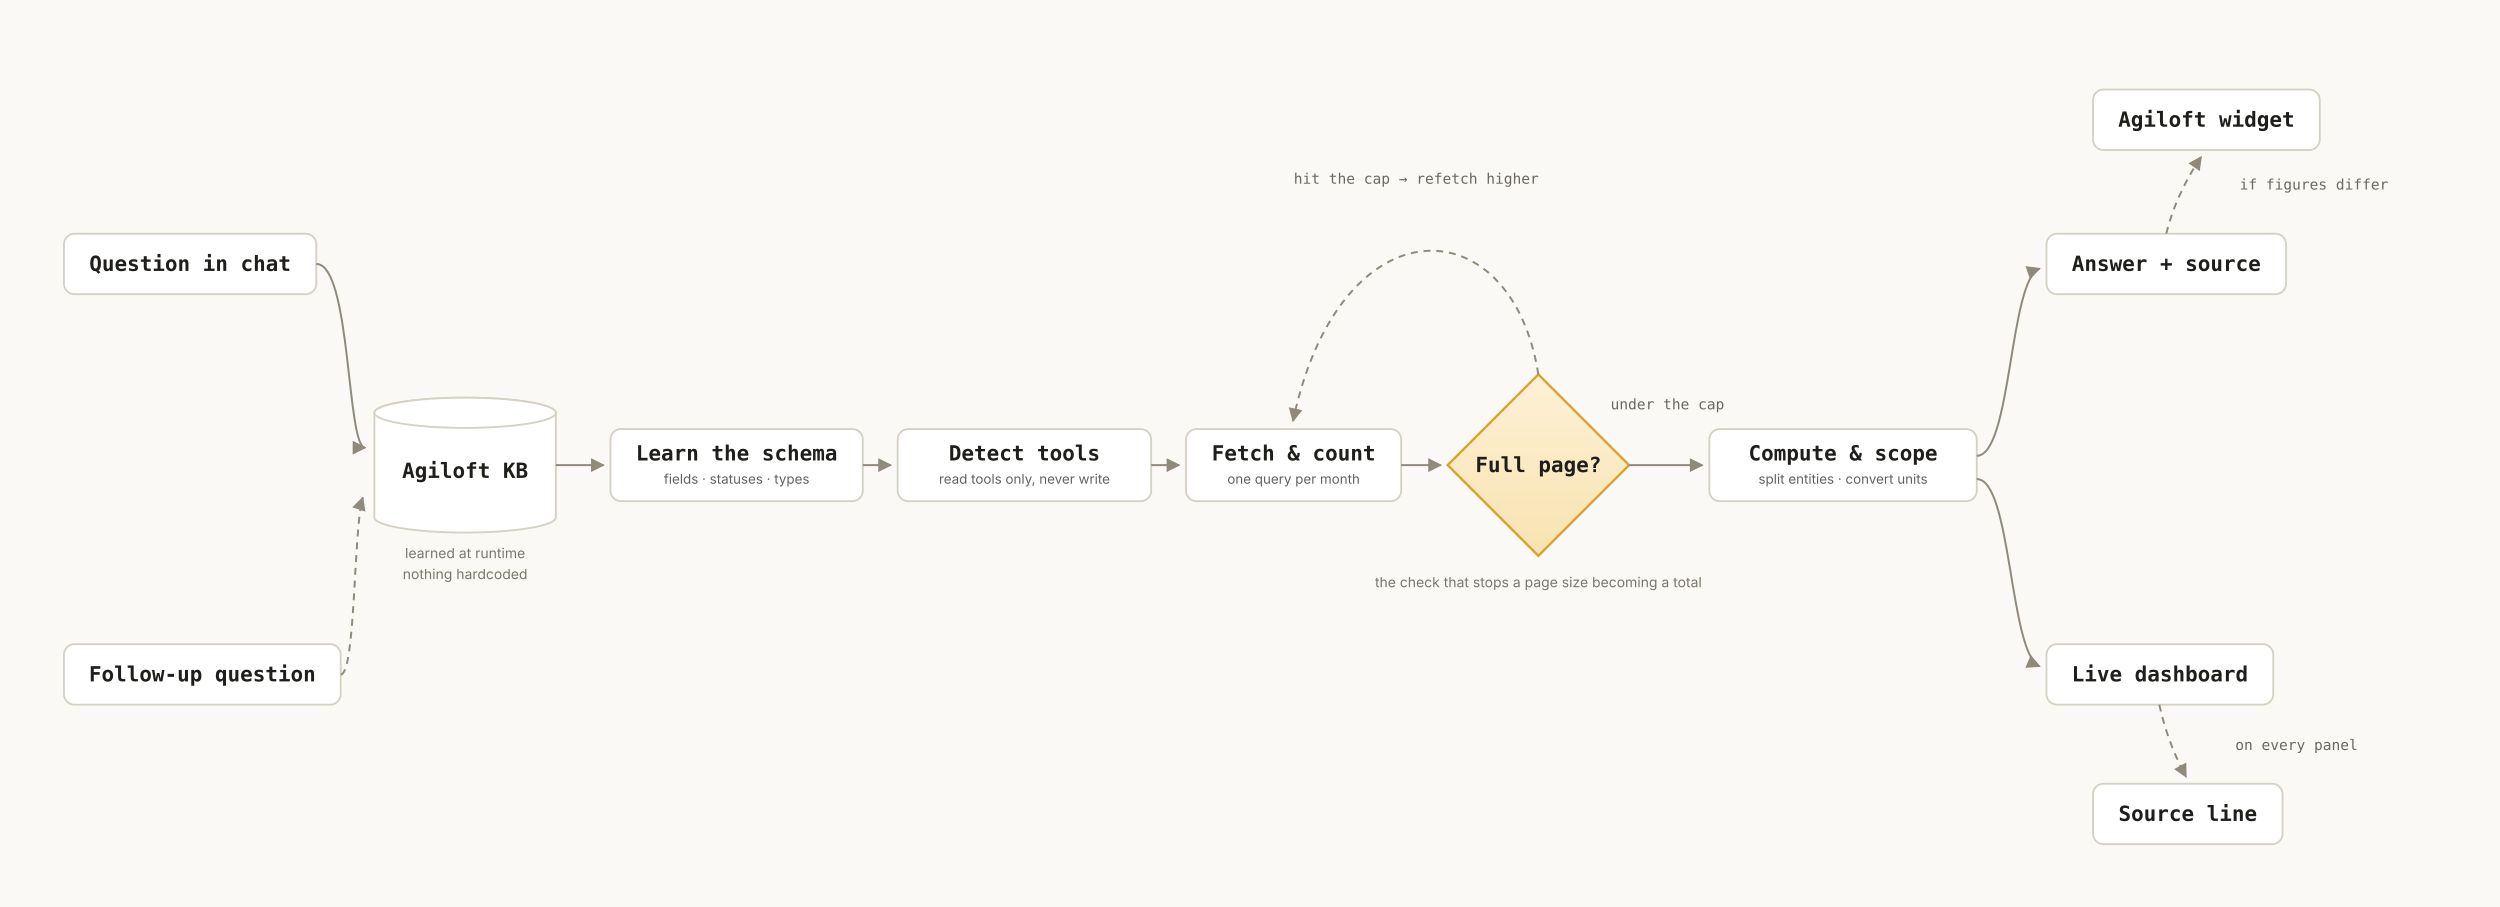
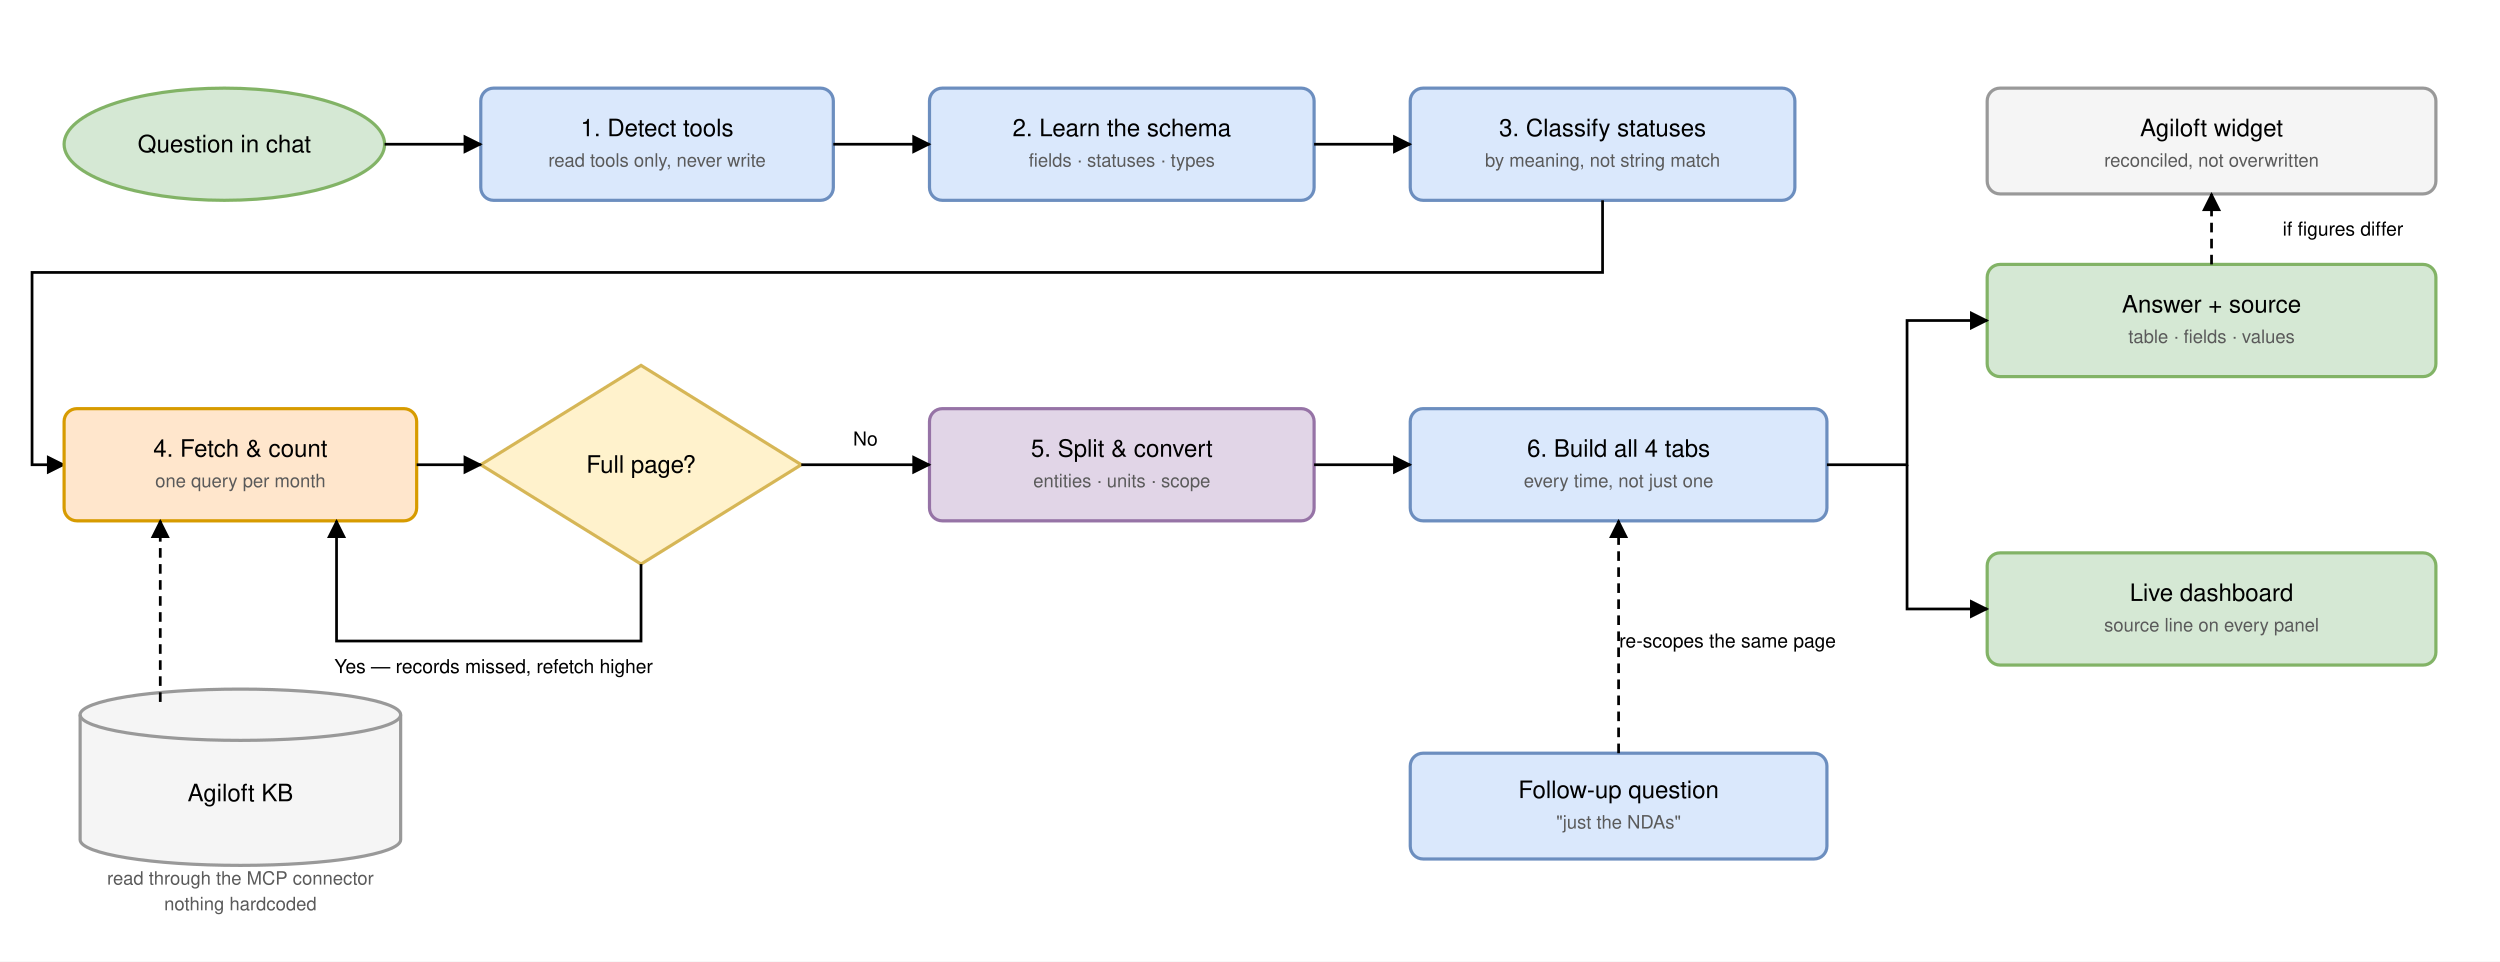
- <svg xmlns="http://www.w3.org/2000/svg" viewBox="0 0 2150 780" width="2150" height="780" font-family="'JetBrains Mono','SF Mono',Menlo,Consolas,monospace">
+ <svg xmlns="http://www.w3.org/2000/svg" viewBox="0 0 1560 600" width="1560" height="600" font-family="Helvetica,Arial,sans-serif">
  <defs>
-     <marker id="a" viewBox="0 0 10 10" refX="9" refY="5" markerWidth="7" markerHeight="7" orient="auto-start-reverse">
-       <path d="M0 0 L10 5 L0 10 z" fill="#8f8a7c" />
+     <marker id="arw" viewBox="0 0 10 10" refX="9" refY="5" markerWidth="7" markerHeight="7" orient="auto-start-reverse">
+       <path d="M0 0 L10 5 L0 10 z" fill="#000" />
    </marker>
-     <linearGradient id="amber" x1="0" y1="0" x2="0" y2="1">
-       <stop offset="0" stop-color="#fdf1d6" />
-       <stop offset="1" stop-color="#f8e3b0" />
-     </linearGradient>
    <style>
-       .box   { fill:#ffffff; stroke:#d5d1c4; stroke-width:1.6; rx:9; ry:9; }
-       .t     { fill:#1f1e1b; font-size:18px; font-weight:700; text-anchor:middle; }
-       .sub   { fill:#63605a; font-size:11.5px; font-weight:400; text-anchor:middle;
-                font-family:system-ui,-apple-system,'Segoe UI',sans-serif; }
-       .cap   { fill:#7a766c; font-size:12px; text-anchor:middle;
-                font-family:system-ui,-apple-system,'Segoe UI',sans-serif; }
-       .el    { fill:#6b6760; font-size:12.5px; text-anchor:middle; }
-       .edge  { stroke:#8f8a7c; stroke-width:1.7; fill:none; marker-end:url(#a); }
-       .dash  { stroke-dasharray:6 5; }
+       .n    { stroke-width:2; rx:8; ry:8; }
+       .cap  { stroke-width:2; }
+       .blue { fill:#dae8fc; stroke:#6c8ebf; }
+       .grn  { fill:#d5e8d4; stroke:#82b366; }
+       .org  { fill:#ffe6cc; stroke:#d79b00; }
+       .yel  { fill:#fff2cc; stroke:#d6b656; }
+       .pur  { fill:#e1d5e7; stroke:#9673a6; }
+       .gry  { fill:#f5f5f5; stroke:#999; }
+       .t    { fill:#000; font-size:15px; text-anchor:middle; }
+       .s    { fill:#5a5a5a; font-size:11.5px; text-anchor:middle; }
+       .e    { stroke:#000; stroke-width:1.7; fill:none; marker-end:url(#arw); }
+       .d    { stroke-dasharray:6 4; }
+       .lbl  { fill:#000; font-size:12px; text-anchor:middle; }
    </style>
  </defs>
-   <rect width="2150" height="780" fill="#faf9f5" />
-   <rect class="box" x="55" y="201" width="217" height="52" />
-   <text class="t" x="163.5" y="233">Question in chat</text>
-   <rect class="box" x="55" y="554" width="238" height="52" />
-   <text class="t" x="174" y="586">Follow-up question</text>
-   <path d="M322 355 A78 13 0 0 1 478 355 L478 445 A78 13 0 0 1 322 445 Z" fill="#ffffff" stroke="#d5d1c4" stroke-width="1.6" />
-   <ellipse cx="400" cy="355" rx="78" ry="13" fill="#ffffff" stroke="#d5d1c4" stroke-width="1.6" />
-   <text class="t" x="400" y="411">Agiloft KB</text>
-   <text class="cap" x="400" y="480">learned at runtime</text>
-   <text class="cap" x="400" y="498">nothing hardcoded</text>
-   <rect class="box" x="525" y="369" width="217" height="62" />
-   <text class="t" x="633.5" y="396">Learn the schema</text>
-   <text class="sub" x="633.5" y="416">fields · statuses · types</text>
-   <rect class="box" x="772" y="369" width="218" height="62" />
-   <text class="t" x="881" y="396">Detect tools</text>
-   <text class="sub" x="881" y="416">read tools only, never write</text>
-   <rect class="box" x="1020" y="369" width="185" height="62" />
-   <text class="t" x="1112.5" y="396">Fetch &amp; count</text>
-   <text class="sub" x="1112.5" y="416">one query per month</text>
-   <path d="M1323 322 L1401 400 L1323 478 L1245 400 Z" fill="url(#amber)" stroke="#d9a02a" stroke-width="2" />
-   <text class="t" x="1323" y="406" fill="#7a5711">Full page?</text>
-   <text class="cap" x="1323" y="505">the check that stops a page size becoming a total</text>
-   <rect class="box" x="1470" y="369" width="230" height="62" />
-   <text class="t" x="1585" y="396">Compute &amp; scope</text>
-   <text class="sub" x="1585" y="416">split entities · convert units</text>
-   <rect class="box" x="1760" y="201" width="206" height="52" />
-   <text class="t" x="1863" y="233">Answer + source</text>
-   <rect class="box" x="1800" y="77" width="195" height="52" />
-   <text class="t" x="1897.5" y="109">Agiloft widget</text>
-   <rect class="box" x="1760" y="554" width="195" height="52" />
-   <text class="t" x="1857.5" y="586">Live dashboard</text>
-   <rect class="box" x="1800" y="674" width="163" height="52" />
-   <text class="t" x="1881.5" y="706">Source line</text>
-   <path class="edge" d="M272 227 C 302 227 298 385 314 385" />
-   <path class="edge dash" d="M293 580 C 306 580 304 452 312 428" />
-   <path class="edge" d="M478 400 L519 400" />
-   <path class="edge" d="M742 400 L766 400" />
-   <path class="edge" d="M990 400 L1014 400" />
-   <path class="edge" d="M1205 400 L1239 400" />
-   <path class="edge dash" d="M1323 322 C 1300 176 1152 172 1112 362" />
-   <text class="el" x="1218" y="158">hit the cap → refetch higher</text>
-   <path class="edge" d="M1401 400 L1464 400" />
-   <text class="el" x="1434" y="352">under the cap</text>
-   <path class="edge" d="M1700 392 C 1730 392 1728 240 1754 231" />
-   <path class="edge" d="M1700 412 C 1730 412 1728 562 1754 573" />
-   <path class="edge dash" d="M1863 201 C 1870 172 1884 148 1893 135" />
-   <text class="el" x="1990" y="163">if figures differ</text>
-   <path class="edge dash" d="M1857 606 C 1863 634 1873 655 1880 668" />
-   <text class="el" x="1975" y="645">on every panel</text>
+   <rect width="1560" height="600" fill="#ffffff" />
+   <ellipse cx="140" cy="90" rx="100" ry="35" class="cap grn" />
+   <text class="t" x="140" y="95">Question in chat</text>
+   <rect class="n blue" x="300" y="55" width="220" height="70" />
+   <text class="t" x="410" y="85">1. Detect tools</text>
+   <text class="s" x="410" y="104">read tools only, never write</text>
+   <rect class="n blue" x="580" y="55" width="240" height="70" />
+   <text class="t" x="700" y="85">2. Learn the schema</text>
+   <text class="s" x="700" y="104">fields · statuses · types</text>
+   <rect class="n blue" x="880" y="55" width="240" height="70" />
+   <text class="t" x="1000" y="85">3. Classify statuses</text>
+   <text class="s" x="1000" y="104">by meaning, not string match</text>
+   <path class="e" d="M240 90 H300" />
+   <path class="e" d="M520 90 H580" />
+   <path class="e" d="M820 90 H880" />
+   <path class="e" d="M1000 125 V170 H20 V290 H40" />
+   <rect class="n org" x="40" y="255" width="220" height="70" />
+   <text class="t" x="150" y="285">4. Fetch &amp; count</text>
+   <text class="s" x="150" y="304">one query per month</text>
+   <path class="cap yel" d="M400 228 L500 290 L400 352 L300 290 Z" />
+   <text class="t" x="400" y="295">Full page?</text>
+   <rect class="n pur" x="580" y="255" width="240" height="70" />
+   <text class="t" x="700" y="285">5. Split &amp; convert</text>
+   <text class="s" x="700" y="304">entities · units · scope</text>
+   <rect class="n blue" x="880" y="255" width="260" height="70" />
+   <text class="t" x="1010" y="285">6. Build all 4 tabs</text>
+   <text class="s" x="1010" y="304">every time, not just one</text>
+   <path class="e" d="M260 290 H300" />
+   <path class="e" d="M500 290 H580" />
+   <text class="lbl" x="540" y="278">No</text>
+   <path class="e" d="M820 290 H880" />
+   <path class="e" d="M400 352 V400 H210 V325" />
+   <text class="lbl" x="308" y="420">Yes — records missed, refetch higher</text>
+   <rect class="n gry" x="1240" y="55" width="280" height="66" />
+   <text class="t" x="1380" y="85">Agiloft widget</text>
+   <text class="s" x="1380" y="104">reconciled, not overwritten</text>
+   <rect class="n grn" x="1240" y="165" width="280" height="70" />
+   <text class="t" x="1380" y="195">Answer + source</text>
+   <text class="s" x="1380" y="214">table · fields · values</text>
+   <rect class="n grn" x="1240" y="345" width="280" height="70" />
+   <text class="t" x="1380" y="375">Live dashboard</text>
+   <text class="s" x="1380" y="394">source line on every panel</text>
+   <path class="e" d="M1140 290 H1190 V200 H1240" />
+   <path class="e" d="M1190 290 V380 H1240" />
+   <path class="e d" d="M1380 165 V121" />
+   <text class="lbl" x="1462" y="147">if figures differ</text>
+   <path class="cap gry" d="M50 446 a100 16 0 0 1 200 0 v78 a100 16 0 0 1 -200 0 z" />
+   <path d="M50 446 a100 16 0 0 0 200 0" fill="none" stroke="#999" stroke-width="2" />
+   <text class="t" x="150" y="500">Agiloft KB</text>
+   <text class="s" x="150" y="552">read through the MCP connector</text>
+   <text class="s" x="150" y="568">nothing hardcoded</text>
+   <path class="e d" d="M100 438 V325" />
+   <rect class="n blue" x="880" y="470" width="260" height="66" />
+   <text class="t" x="1010" y="498">Follow-up question</text>
+   <text class="s" x="1010" y="517">"just the NDAs"</text>
+   <path class="e d" d="M1010 470 V325" />
+   <text class="lbl" x="1078" y="404">re-scopes the same page</text>
</svg>
